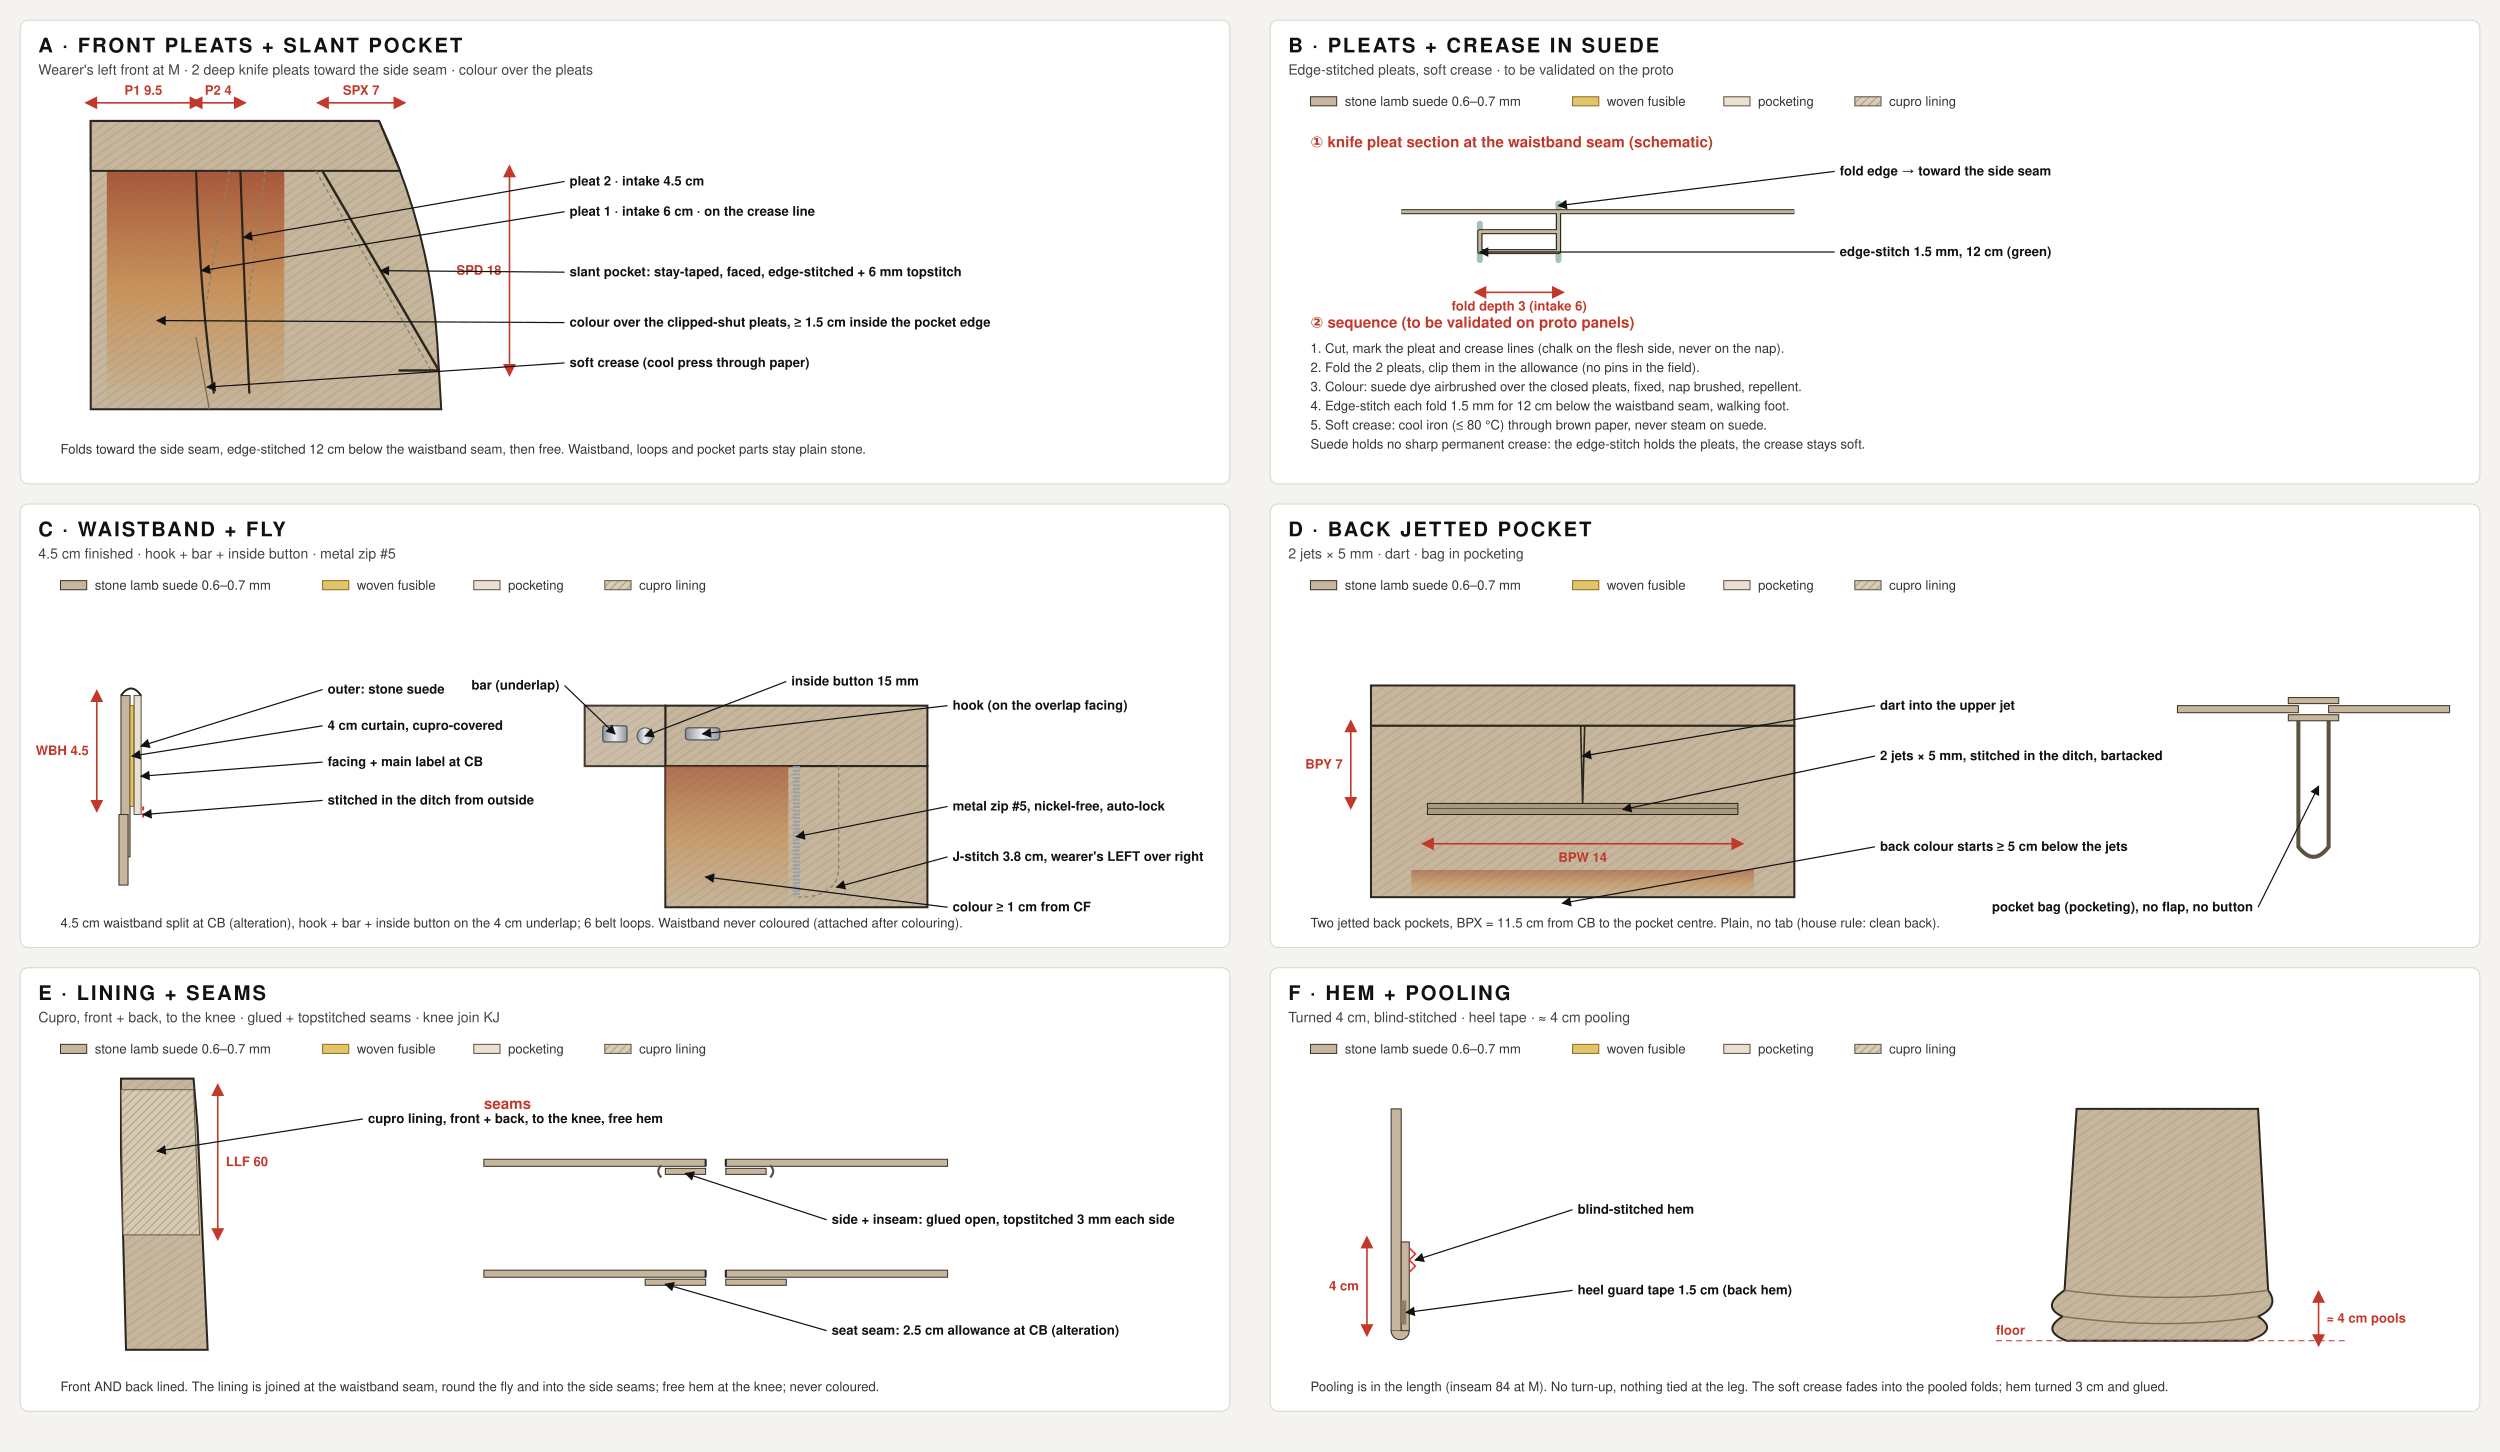
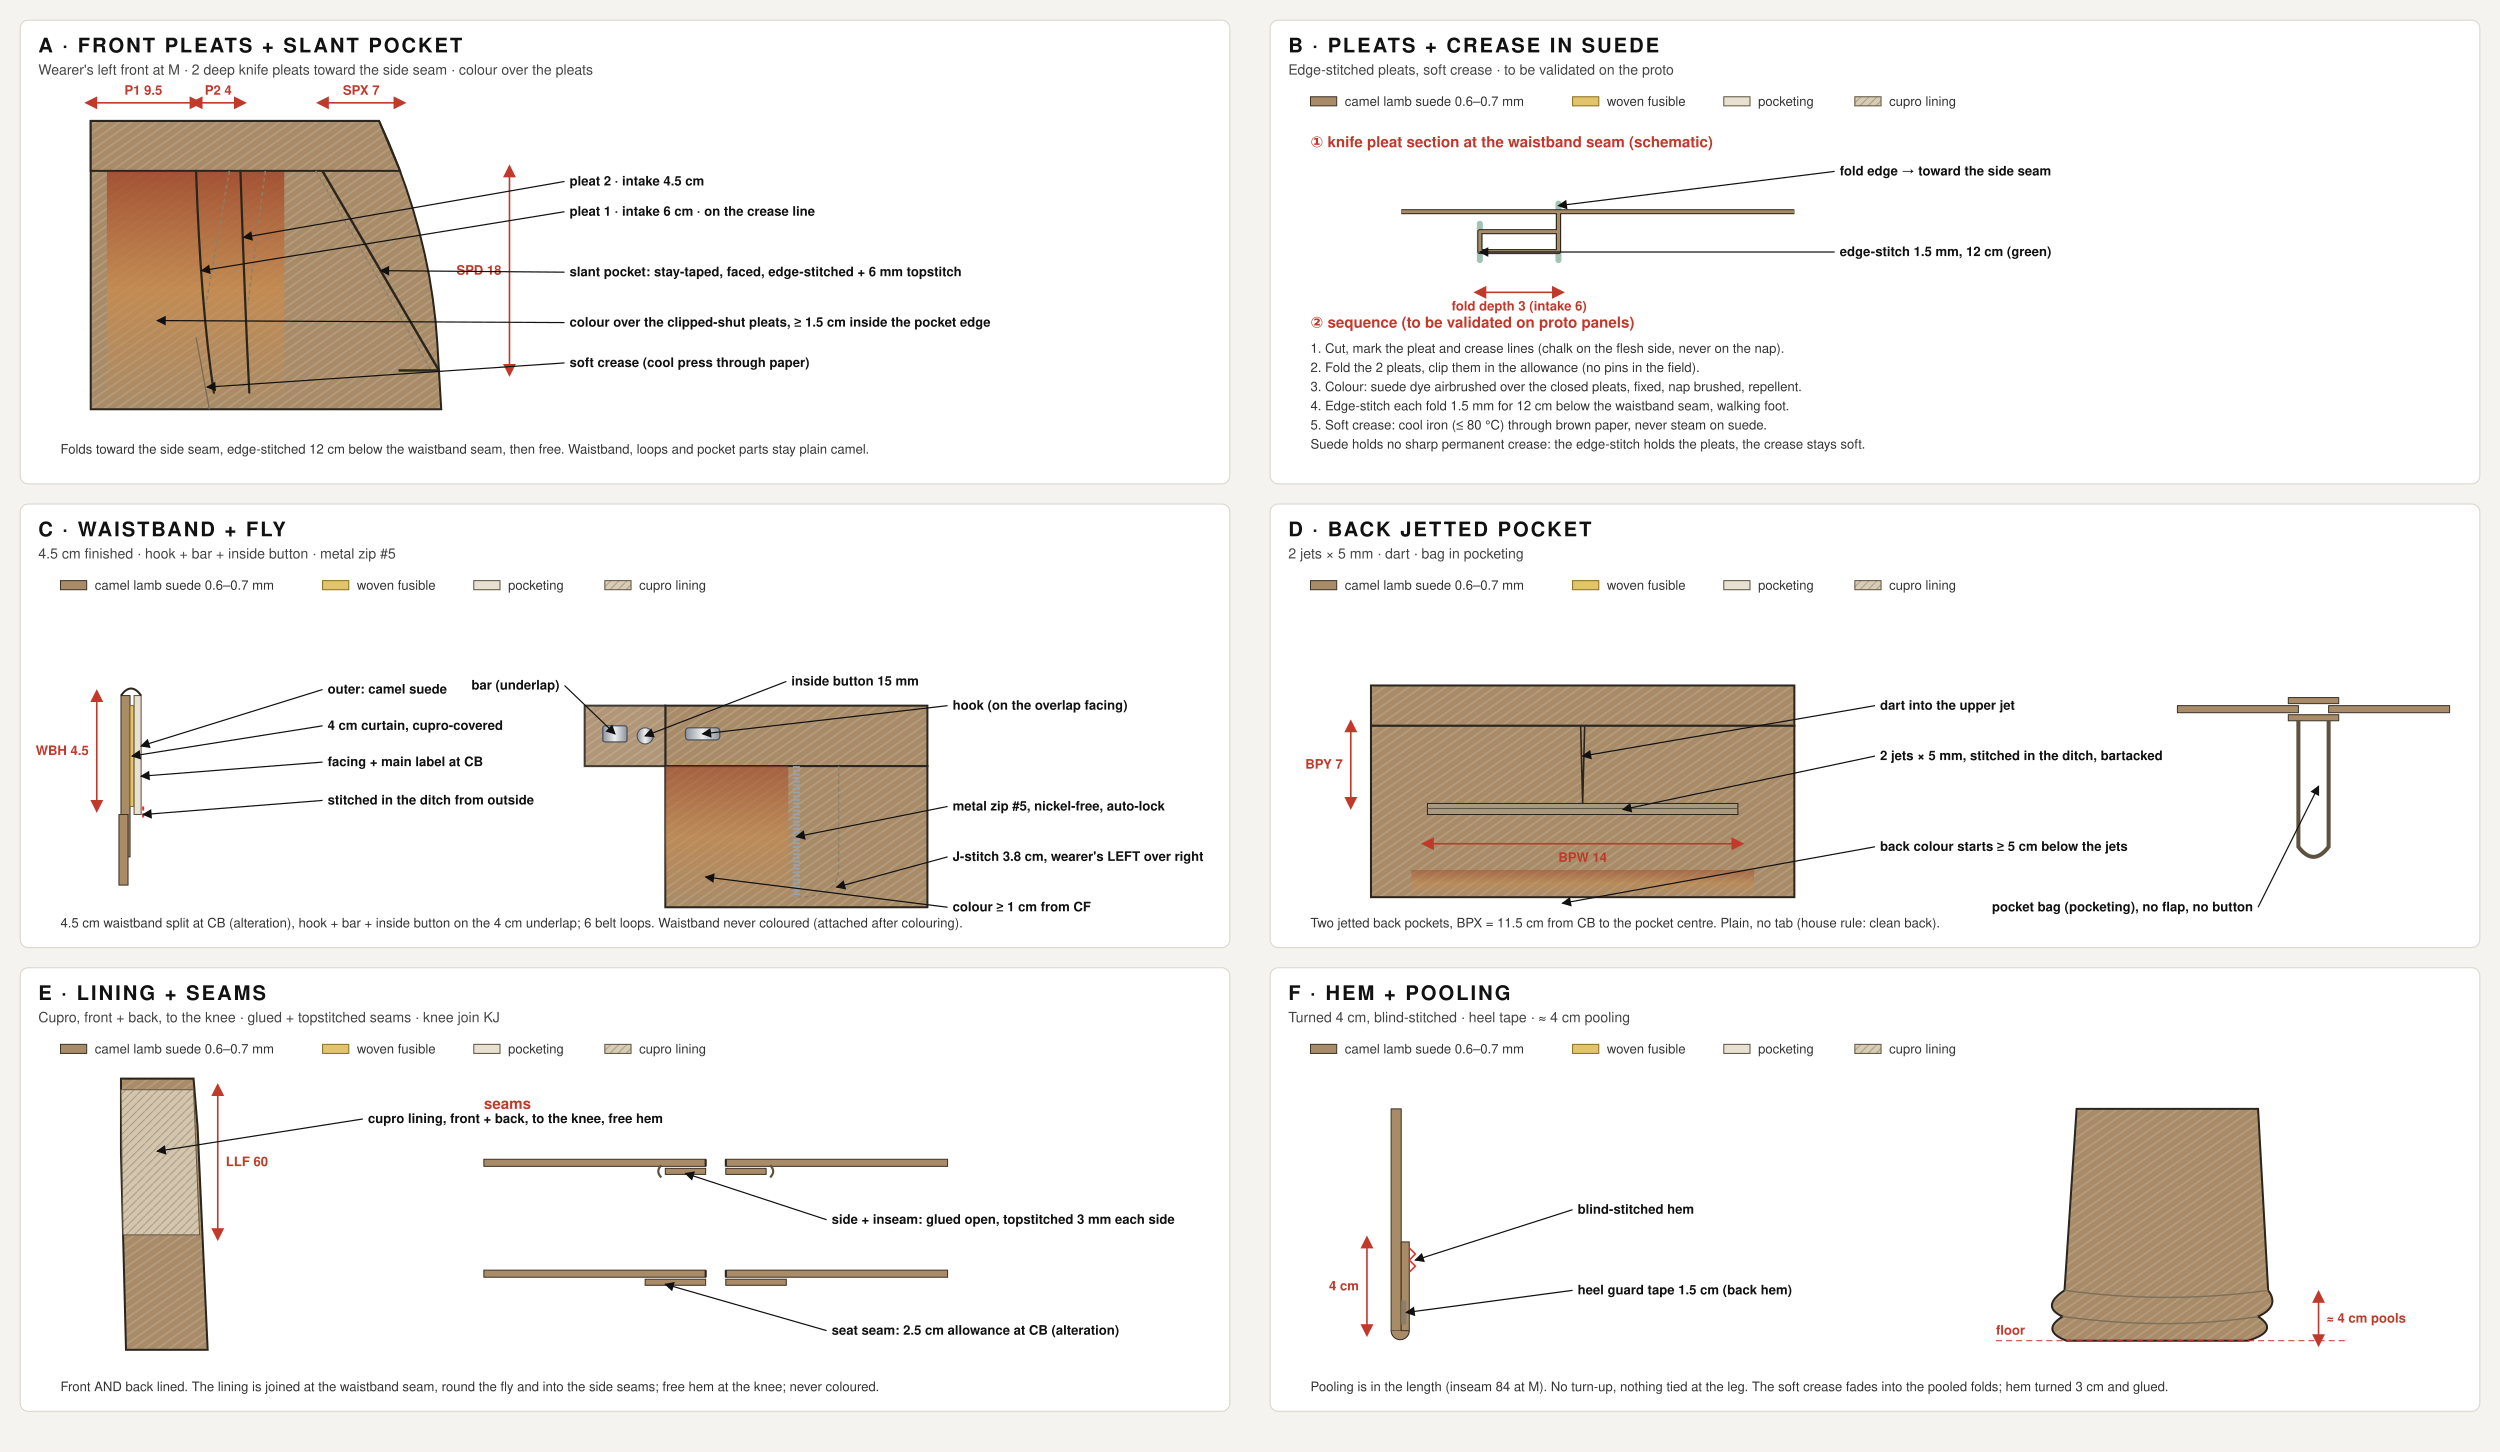
<svg xmlns="http://www.w3.org/2000/svg" width="2480" height="1440" viewBox="0 0 2480 1440">
  <style>.t{font:700 20px Helvetica,Arial;fill:#111;letter-spacing:2px}.s{font:400 14px Helvetica,Arial;fill:#444}.l{font:600 13px Helvetica,Arial;fill:#111}
- .n{font:400 13px Helvetica,Arial;fill:#333}.w{fill:#c5b69d;stroke:#3a3226;stroke-width:1}.ip{fill:#e2c46b;stroke:#8a6d1d;stroke-width:1}.lin{fill:url(#cul);stroke:#5d5240;stroke-width:1}
+ .n{font:400 13px Helvetica,Arial;fill:#333}.w{fill:#a98b68;stroke:#3a3226;stroke-width:1}.ip{fill:#e2c46b;stroke:#8a6d1d;stroke-width:1}.lin{fill:url(#cul);stroke:#5d5240;stroke-width:1}
.pkt{fill:#e8e0d0;stroke:#5d5240;stroke-width:1}.stc{stroke:#d33;stroke-width:2;stroke-dasharray:4 3;fill:none}.ar{stroke:#111;stroke-width:1.2;fill:none;marker-end:url(#a)}
.box{fill:#fff;stroke:#d8d4cc}.dim{stroke:#c0392b;stroke-width:1.6;fill:none;marker-start:url(#d);marker-end:url(#d)}.dt{font:700 13px Helvetica,Arial;fill:#c0392b}
.big{font:800 15px Helvetica,Arial;fill:#c0392b}.oS{fill:url(#tws2);stroke:#2a251d;stroke-width:2}.fold{fill:none;stroke:#2a251d;stroke-width:2.2;stroke-linecap:round}.und{fill:none;stroke:#8c7f68;stroke-width:1.4;stroke-dasharray:4 3}
- .ts{fill:none;stroke:#8c7f68;stroke-width:1.3;stroke-dasharray:4 3}.cr{fill:none;stroke:#7a6c55;stroke-width:1.3}.ln{fill:none;stroke:#2a251d;stroke-width:5;stroke-linejoin:round}.ln2{fill:none;stroke:#c5b69d;stroke-width:3;stroke-linejoin:round}
+ .ts{fill:none;stroke:#8c7f68;stroke-width:1.3;stroke-dasharray:4 3}.cr{fill:none;stroke:#7a6c55;stroke-width:1.3}.ln{fill:none;stroke:#2a251d;stroke-width:5;stroke-linejoin:round}.ln2{fill:none;stroke:#a98b68;stroke-width:3;stroke-linejoin:round}
.met{fill:url(#sl);stroke:#4b5058;stroke-width:1.2}.zip{stroke:#9aa0a8;stroke-width:7;stroke-dasharray:2 1.6}.set{fill:none;stroke:#2f7d5b;stroke-width:6;opacity:.45;stroke-linecap:round}</style>
  <defs>
    <marker id="a" markerWidth="8" markerHeight="8" refX="7" refY="4" orient="auto">
      <path d="M0,0 L8,4 L0,8 Z" fill="#111" />
    </marker>
    <marker id="d" markerWidth="8" markerHeight="8" refX="4" refY="4" orient="auto-start-reverse">
      <path d="M0,0 L8,4 L0,8 Z" fill="#c0392b" />
    </marker>
    <pattern id="cul" width="8" height="8" patternUnits="userSpaceOnUse">
      <rect width="8" height="8" fill="#d8ccb6" />
      <path d="M0,8 L8,0" stroke="#a89a80" stroke-width="1" />
    </pattern>
    <pattern id="tws2" width="7" height="7" patternUnits="userSpaceOnUse" patternTransform="rotate(-35)">
-       <rect width="7" height="7" fill="#c5b69d" />
+       <rect width="7" height="7" fill="#a98b68" />
      <line x1="0" y1="2" x2="7" y2="2" stroke="#b5a68c" stroke-width="1.1" />
    </pattern>
    <linearGradient id="sl" x1="0" x2="1">
      <stop offset="0" stop-color="#8d939c" />
      <stop offset=".5" stop-color="#eef0f2" />
      <stop offset="1" stop-color="#8d939c" />
    </linearGradient>
    <linearGradient id="pt" x1="0" x2="0" y1="0" y2="1">
      <stop offset="0" stop-color="#a2482a" stop-opacity=".85" />
      <stop offset=".5" stop-color="#c88b4d" stop-opacity=".8" />
      <stop offset="1" stop-color="#c88b4d" stop-opacity="0" />
    </linearGradient>
  </defs>
  <rect width="2480" height="1440" fill="#f4f3f0" />
  <g transform="translate(20,20)">
    <rect class="box" width="1200" height="460" rx="8" />
    <text class="t" x="18" y="32">A · FRONT PLEATS + SLANT POCKET</text>
    <text class="s" x="18" y="54">Wearer's left front at M · 2 deep knife pleats toward the side seam · colour over the pleats</text>
    <g transform="translate(20,0)">
      <path class="oS" d="M50.0,100.0 L336.0,100.0 L345.8,122.0 L354.7,144.0 L362.7,166.0 L369.8,188.0 L376.0,210.0 L381.3,232.0 L385.8,254.0 L389.3,276.0 L392.0,298.0 L393.8,320.0 L395.1,342.0 L396.4,364.0 L397.7,386.0 L50.0,386.0 Z" />
      <rect x="66" y="150" width="176" height="236" fill="url(#pt)" />
      <path class="oS" d="M50.0,100.0 L336.0,100.0 L356.8,149.5 L50.0,149.5 Z" />
      <path class="und" d="M187.5,149.5 L164.4,281.5" />
      <path class="fold" d="M154.5,149.5 Q158.9,281.5 172.1,369.5" />
      <path class="und" d="M223.2,149.5 L205.9,281.5" />
      <path class="fold" d="M198.5,149.5 Q202.9,281.5 207.3,369.5" />
      <path d="M279.8,149.5 L395.4,347.5" stroke="#2a251d" stroke-width="2.4" />
      <path class="ts" d="M273.2,149.5 L387.7,347.5" />
      <path d="M395.4,347.5 l-40,0" stroke="#2a251d" stroke-width="2.4" />
      <path class="cr" d="M154.5,314.5 L167.7,386.0" />
      <path class="dim" d="M50.0,82.0 L154.5,82.0" />
      <text class="dt" x="102.2" y="74.0" text-anchor="middle">P1 9.5</text>
      <path class="dim" d="M154.5,82.0 L198.5,82.0" />
      <text class="dt" x="176.5" y="74.0" text-anchor="middle">P2 4</text>
      <path class="dim" d="M279.8,82.0 L356.8,82.0" />
      <text class="dt" x="318.3" y="74.0" text-anchor="middle">SPX 7</text>
      <path class="dim" d="M465.4,149.5 L465.4,347.5" />
      <text class="dt" x="457.4" y="252.5" text-anchor="end">SPD 18</text>
      <path class="ar" d="M520.0,190.0 L160.0,248.5" />
      <text class="l" x="525.0" y="194.0" text-anchor="start">pleat 1 · intake 6 cm · on the crease line</text>
      <path class="ar" d="M520.0,160.0 L201.8,215.5" />
      <text class="l" x="525.0" y="164.0" text-anchor="start">pleat 2 · intake 4.5 cm</text>
      <path class="ar" d="M520.0,250.0 L337.6,248.5" />
      <text class="l" x="525.0" y="254.0" text-anchor="start">slant pocket: stay-taped, faced, edge-stitched + 6 mm topstitch</text>
      <path class="ar" d="M520.0,300.0 L116.0,298.0" />
      <text class="l" x="525.0" y="304.0" text-anchor="start">colour over the clipped-shut pleats, ≥ 1.5 cm inside the pocket edge</text>
      <path class="ar" d="M520.0,340.0 L165.5,364.0" />
      <text class="l" x="525.0" y="344.0" text-anchor="start">soft crease (cool press through paper)</text>
-       <text class="n" x="20" y="430">Folds toward the side seam, edge-stitched 12 cm below the waistband seam, then free. Waistband, loops and pocket parts stay plain stone.</text>
+       <text class="n" x="20" y="430">Folds toward the side seam, edge-stitched 12 cm below the waistband seam, then free. Waistband, loops and pocket parts stay plain camel.</text>
    </g>
  </g>
  <g transform="translate(1260,20)">
    <rect class="box" width="1200" height="460" rx="8" />
    <text class="t" x="18" y="32">B · PLEATS + CREASE IN SUEDE</text>
    <text class="s" x="18" y="54">Edge-stitched pleats, soft crease · to be validated on the proto</text>
    <g transform="translate(40,70)">
      <rect class="w" x="0" y="6" width="26" height="9" />
-       <text class="n" x="34" y="15">stone lamb suede 0.6–0.7 mm</text>
+       <text class="n" x="34" y="15">camel lamb suede 0.6–0.7 mm</text>
      <rect class="ip" x="260" y="6" width="26" height="9" />
      <text class="n" x="294" y="15">woven fusible</text>
      <rect class="pkt" x="410" y="6" width="26" height="9" />
      <text class="n" x="444" y="15">pocketing</text>
      <rect class="lin" x="540" y="6" width="26" height="9" />
      <text class="n" x="574" y="15">cupro lining</text>
      <text class="big" x="0" y="56">① knife pleat section at the waistband seam (schematic)</text>
      <path class="set" d="M246,112 L246,168" />
      <path class="set" d="M168,132 L168,168" />
      <path class="ln" d="M90.0,120.0 L246.0,120.0 L246.0,139.8 L168.0,139.8 L168.0,159.6 L246.0,159.6 L246.0,120.0 L480.0,120.0" />
      <path class="ln2" d="M90.0,120.0 L246.0,120.0 L246.0,139.8 L168.0,139.8 L168.0,159.6 L246.0,159.6 L246.0,120.0 L480.0,120.0" />
      <path class="dim" d="M168.0,200.0 L246.0,200.0" />
      <text class="dt" x="207.0" y="218.0" text-anchor="middle">fold depth 3 (intake 6)</text>
      <path class="ar" d="M520.0,80.0 L246.0,114.0" />
      <text class="l" x="525.0" y="84.0" text-anchor="start">fold edge → toward the side seam</text>
      <path class="ar" d="M520.0,160.0 L168.0,160.0" />
      <text class="l" x="525.0" y="164.0" text-anchor="start">edge-stitch 1.5 mm, 12 cm (green)</text>
      <text class="big" x="0" y="235">② sequence (to be validated on proto panels)</text>
      <text class="n" x="0" y="260">1. Cut, mark the pleat and crease lines (chalk on the flesh side, never on the nap).</text>
      <text class="n" x="0" y="279">2. Fold the 2 pleats, clip them in the allowance (no pins in the field).</text>
      <text class="n" x="0" y="298">3. Colour: suede dye airbrushed over the closed pleats, fixed, nap brushed, repellent.</text>
      <text class="n" x="0" y="317">4. Edge-stitch each fold 1.5 mm for 12 cm below the waistband seam, walking foot.</text>
      <text class="n" x="0" y="336">5. Soft crease: cool iron (≤ 80 °C) through brown paper, never steam on suede.</text>
      <text class="n" x="0" y="355">Suede holds no sharp permanent crease: the edge-stitch holds the pleats, the crease stays soft.</text>
    </g>
  </g>
  <g transform="translate(20,500)">
    <rect class="box" width="1200" height="440" rx="8" />
    <text class="t" x="18" y="32">C · WAISTBAND + FLY</text>
    <text class="s" x="18" y="54">4.5 cm finished · hook + bar + inside button · metal zip #5</text>
    <g transform="translate(40,70)">
      <rect class="w" x="0" y="6" width="26" height="9" />
-       <text class="n" x="34" y="15">stone lamb suede 0.6–0.7 mm</text>
+       <text class="n" x="34" y="15">camel lamb suede 0.6–0.7 mm</text>
      <rect class="ip" x="260" y="6" width="26" height="9" />
      <text class="n" x="294" y="15">woven fusible</text>
      <rect class="pkt" x="410" y="6" width="26" height="9" />
      <text class="n" x="444" y="15">pocketing</text>
      <rect class="lin" x="540" y="6" width="26" height="9" />
      <text class="n" x="574" y="15">cupro lining</text>
      <g transform="translate(60,120)">
        <rect class="w" x="0" y="0" width="9" height="160" />
        <rect class="ip" x="9" y="10" width="4" height="100" />
        <rect class="pkt" x="13" y="0" width="7" height="118" />
        <path d="M0,0 q10,-14 20,0" fill="none" stroke="#2a251d" stroke-width="2" />
        <rect class="w" x="-2" y="118" width="9" height="70" />
        <path class="stc" d="M22,110 L22,124" />
        <path class="dim" d="M-24.0,0.0 L-24.0,110.0" />
        <text class="dt" x="-32.0" y="59.0" text-anchor="end">WBH 4.5</text>
      </g>
      <path class="ar" d="M260.0,114.0 L80.0,170.0" />
-       <text class="l" x="265.0" y="118.0" text-anchor="start">outer: stone suede</text>
+       <text class="l" x="265.0" y="118.0" text-anchor="start">outer: camel suede</text>
      <path class="ar" d="M260.0,150.0 L71.0,180.0" />
      <text class="l" x="265.0" y="154.0" text-anchor="start">4 cm curtain, cupro-covered</text>
      <path class="ar" d="M260.0,186.0 L80.0,200.0" />
      <text class="l" x="265.0" y="190.0" text-anchor="start">facing + main label at CB</text>
      <path class="ar" d="M260.0,224.0 L82.0,238.0" />
      <text class="l" x="265.0" y="228.0" text-anchor="start">stitched in the ditch from outside</text>
      <g transform="translate(600,130)">
        <rect class="oS" x="0" y="0" width="260" height="60" />
        <rect class="oS" x="-80" y="0" width="80" height="60" opacity=".9" />
        <rect class="oS" x="0" y="60" width="260" height="140" />
        <line x1="130" y1="60" x2="130" y2="190" class="zip" />
        <path class="ts" d="M172,60 L172,160 Q172,190 132,190" />
        <rect class="met" x="20" y="22" width="34" height="12" rx="3" />
        <rect class="met" x="-62" y="20" width="24" height="16" rx="2" />
        <circle cx="-20" cy="30" r="8" fill="url(#sl)" stroke="#4b5058" />
        <rect x="0" y="60" width="122" height="140" fill="url(#pt)" opacity=".75" />
      </g>
      <path class="ar" d="M880.0,130.0 L637.0,158.0" />
      <text class="l" x="885.0" y="134.0" text-anchor="start">hook (on the overlap facing)</text>
      <path class="ar" d="M500.0,110.0 L550.0,158.0" />
      <text class="l" x="495.0" y="114.0" text-anchor="end">bar (underlap)</text>
      <path class="ar" d="M720.0,106.0 L580.0,160.0" />
      <text class="l" x="725.0" y="110.0" text-anchor="start">inside button 15 mm</text>
      <path class="ar" d="M880.0,230.0 L730.0,260.0" />
      <text class="l" x="885.0" y="234.0" text-anchor="start">metal zip #5, nickel-free, auto-lock</text>
      <path class="ar" d="M880.0,280.0 L770.0,310.0" />
      <text class="l" x="885.0" y="284.0" text-anchor="start">J-stitch 3.8 cm, wearer's LEFT over right</text>
      <path class="ar" d="M880.0,330.0 L640.0,300.0" />
      <text class="l" x="885.0" y="334.0" text-anchor="start">colour ≥ 1 cm from CF</text>
      <text class="n" x="0" y="350">4.5 cm waistband split at CB (alteration), hook + bar + inside button on the 4 cm underlap; 6 belt loops. Waistband never coloured (attached after colouring).</text>
    </g>
  </g>
  <g transform="translate(1260,500)">
    <rect class="box" width="1200" height="440" rx="8" />
    <text class="t" x="18" y="32">D · BACK JETTED POCKET</text>
    <text class="s" x="18" y="54">2 jets × 5 mm · dart · bag in pocketing</text>
    <g transform="translate(40,70)">
      <rect class="w" x="0" y="6" width="26" height="9" />
-       <text class="n" x="34" y="15">stone lamb suede 0.6–0.7 mm</text>
+       <text class="n" x="34" y="15">camel lamb suede 0.6–0.7 mm</text>
      <rect class="ip" x="260" y="6" width="26" height="9" />
      <text class="n" x="294" y="15">woven fusible</text>
      <rect class="pkt" x="410" y="6" width="26" height="9" />
      <text class="n" x="444" y="15">pocketing</text>
      <rect class="lin" x="540" y="6" width="26" height="9" />
      <text class="n" x="574" y="15">cupro lining</text>
      <g transform="translate(60,110)">
        <rect class="oS" x="0" y="0" width="420" height="40" />
        <rect class="oS" x="0" y="40" width="420" height="170" />
        <path d="M208,40 L210,117.0 L212,40" fill="none" stroke="#2a251d" stroke-width="1.6" />
        <rect x="56" y="117" width="308" height="11" fill="#a8997f" stroke="#2a251d" />
        <line x1="56" y1="122" x2="364" y2="122" stroke="#5d5240" />
        <rect x="40" y="183" width="340" height="27" fill="url(#pt)" opacity=".6" />
        <path class="dim" d="M-20.0,40.0 L-20.0,117.0" />
        <text class="dt" x="-28.0" y="82.5" text-anchor="end">BPY 7</text>
        <path class="dim" d="M56.0,157.0 L364.0,157.0" />
        <text class="dt" x="210.0" y="175.0" text-anchor="middle">BPW 14</text>
      </g>
      <path class="ar" d="M560.0,130.0 L270.0,180.0" />
      <text class="l" x="565.0" y="134.0" text-anchor="start">dart into the upper jet</text>
      <path class="ar" d="M560.0,180.0 L310.0,233.0" />
      <text class="l" x="565.0" y="184.0" text-anchor="start">2 jets × 5 mm, stitched in the ditch, bartacked</text>
      <path class="ar" d="M560.0,270.0 L250.0,326.0" />
      <text class="l" x="565.0" y="274.0" text-anchor="start">back colour starts ≥ 5 cm below the jets</text>
      <g transform="translate(860,130)">
        <rect class="w" x="0" y="0" width="120" height="7" />
        <rect class="w" x="150" y="0" width="120" height="7" />
        <rect class="w" x="110" y="-8" width="50" height="6" />
        <rect class="w" x="110" y="9" width="50" height="6" />
        <path d="M120,15 L120,140 Q135,160 150,140 L150,15" fill="none" stroke="#5d5240" stroke-width="4" />
      </g>
      <path class="ar" d="M940.0,330.0 L1000.0,210.0" />
      <text class="l" x="935.0" y="334.0" text-anchor="end">pocket bag (pocketing), no flap, no button</text>
      <text class="n" x="0" y="350">Two jetted back pockets, BPX = 11.5 cm from CB to the pocket centre. Plain, no tab (house rule: clean back).</text>
    </g>
  </g>
  <g transform="translate(20,960)">
    <rect class="box" width="1200" height="440" rx="8" />
    <text class="t" x="18" y="32">E · LINING + SEAMS</text>
    <text class="s" x="18" y="54">Cupro, front + back, to the knee · glued + topstitched seams · knee join KJ</text>
    <g transform="translate(40,70)">
      <rect class="w" x="0" y="6" width="26" height="9" />
-       <text class="n" x="34" y="15">stone lamb suede 0.6–0.7 mm</text>
+       <text class="n" x="34" y="15">camel lamb suede 0.6–0.7 mm</text>
      <rect class="ip" x="260" y="6" width="26" height="9" />
      <text class="n" x="294" y="15">woven fusible</text>
      <rect class="pkt" x="410" y="6" width="26" height="9" />
      <text class="n" x="444" y="15">pocketing</text>
      <rect class="lin" x="540" y="6" width="26" height="9" />
      <text class="n" x="574" y="15">cupro lining</text>
      <g transform="translate(60,40)">
        <path class="oS" d="M0,0 L72,0 L76,48 L86,269 L5,269 L0,74 Z" />
        <path class="lin" d="M0,11 L72,11 L78,155 L2,155 Z" opacity=".9" />
        <path class="dim" d="M96.0,10.8 L96.0,154.8" />
        <text class="dt" x="104.0" y="86.8" text-anchor="start">LLF 60</text>
      </g>
      <path class="ar" d="M300.0,80.0 L96.0,112.0" />
      <text class="l" x="305.0" y="84.0" text-anchor="start">cupro lining, front + back, to the knee, free hem</text>
      <text class="big" x="420" y="70">seams</text>
      <rect class="w" x="420" y="120" width="220" height="7" />
      <rect class="w" x="660" y="120" width="220" height="7" />
      <path d="M640,120 l0,7 M660,120 l0,7" stroke="#2a251d" stroke-width="2" />
      <rect class="w" x="600" y="129" width="40" height="6" />
      <rect class="w" x="660" y="129" width="40" height="6" />
      <path d="M596,126 q-6,6 0,12 M704,126 q6,6 0,12" fill="none" stroke="#5d5240" stroke-width="2.2" />
      <path class="ar" d="M760.0,180.0 L620.0,134.0" />
      <text class="l" x="765.0" y="184.0" text-anchor="start">side + inseam: glued open, topstitched 3 mm each side</text>
      <rect class="w" x="420" y="230" width="220" height="7" />
      <rect class="w" x="660" y="230" width="220" height="7" />
      <path d="M640,230 l0,7 M660,230 l0,7" stroke="#2a251d" stroke-width="2" />
      <rect class="w" x="580" y="239" width="60" height="6" />
      <rect class="w" x="660" y="239" width="60" height="6" />
      <path class="ar" d="M760.0,290.0 L600.0,244.0" />
      <text class="l" x="765.0" y="294.0" text-anchor="start">seat seam: 2.5 cm allowance at CB (alteration)</text>
      <text class="n" x="0" y="350">Front AND back lined. The lining is joined at the waistband seam, round the fly and into the side seams; free hem at the knee; never coloured.</text>
    </g>
  </g>
  <g transform="translate(1260,960)">
    <rect class="box" width="1200" height="440" rx="8" />
    <text class="t" x="18" y="32">F · HEM + POOLING</text>
    <text class="s" x="18" y="54">Turned 4 cm, blind-stitched · heel tape · ≈ 4 cm pooling</text>
    <g transform="translate(40,70)">
      <rect class="w" x="0" y="6" width="26" height="9" />
-       <text class="n" x="34" y="15">stone lamb suede 0.6–0.7 mm</text>
+       <text class="n" x="34" y="15">camel lamb suede 0.6–0.7 mm</text>
      <rect class="ip" x="260" y="6" width="26" height="9" />
      <text class="n" x="294" y="15">woven fusible</text>
      <rect class="pkt" x="410" y="6" width="26" height="9" />
      <text class="n" x="444" y="15">pocketing</text>
      <rect class="lin" x="540" y="6" width="26" height="9" />
      <text class="n" x="574" y="15">cupro lining</text>
      <g transform="translate(80,70)">
        <rect class="w" x="0" y="0" width="10" height="220" />
-         <path d="M0,220 a8,8 0 0 0 18,0" fill="#c5b69d" stroke="#2a251d" />
+         <path d="M0,220 a8,8 0 0 0 18,0" fill="#a98b68" stroke="#2a251d" />
        <rect class="w" x="10" y="132.0" width="8" height="88.0" />
        <path d="M18,138 l6,6 l-6,6 l6,6 l-6,6" fill="none" stroke="#d33" stroke-width="1.6" />
        <rect x="10" y="190" width="5" height="24" fill="#8c7f68" />
        <path class="dim" d="M-24.0,132.0 L-24.0,220.0" />
        <text class="dt" x="-32.0" y="180.0" text-anchor="end">4 cm</text>
      </g>
      <path class="ar" d="M260.0,170.0 L104.0,220.0" />
      <text class="l" x="265.0" y="174.0" text-anchor="start">blind-stitched hem</text>
      <path class="ar" d="M260.0,250.0 L95.0,272.0" />
      <text class="l" x="265.0" y="254.0" text-anchor="start">heel guard tape 1.5 cm (back hem)</text>
      <g transform="translate(700,70)">
        <path class="oS" d="M60,0 L240,0 L250,180 Q262,196 240,206 Q262,220 230,230 L50,230 Q24,220 46,206 Q24,196 48,180 Z" />
        <path d="M48,180 Q150,194 250,180 M46,206 Q150,220 240,206" fill="none" stroke="#7d6f58" stroke-width="1.4" />
        <path d="M-20,230 L330,230" stroke="#c0392b" stroke-dasharray="6 4" />
        <text class="dt" x="-20" y="224">floor</text>
        <path class="dim" d="M300.0,186.0 L300.0,230.0" />
        <text class="dt" x="308.0" y="212.0" text-anchor="start">≈ 4 cm pools</text>
      </g>
      <text class="n" x="0" y="350">Pooling is in the length (inseam 84 at M). No turn-up, nothing tied at the leg. The soft crease fades into the pooled folds; hem turned 3 cm and glued.</text>
    </g>
  </g>
</svg>
